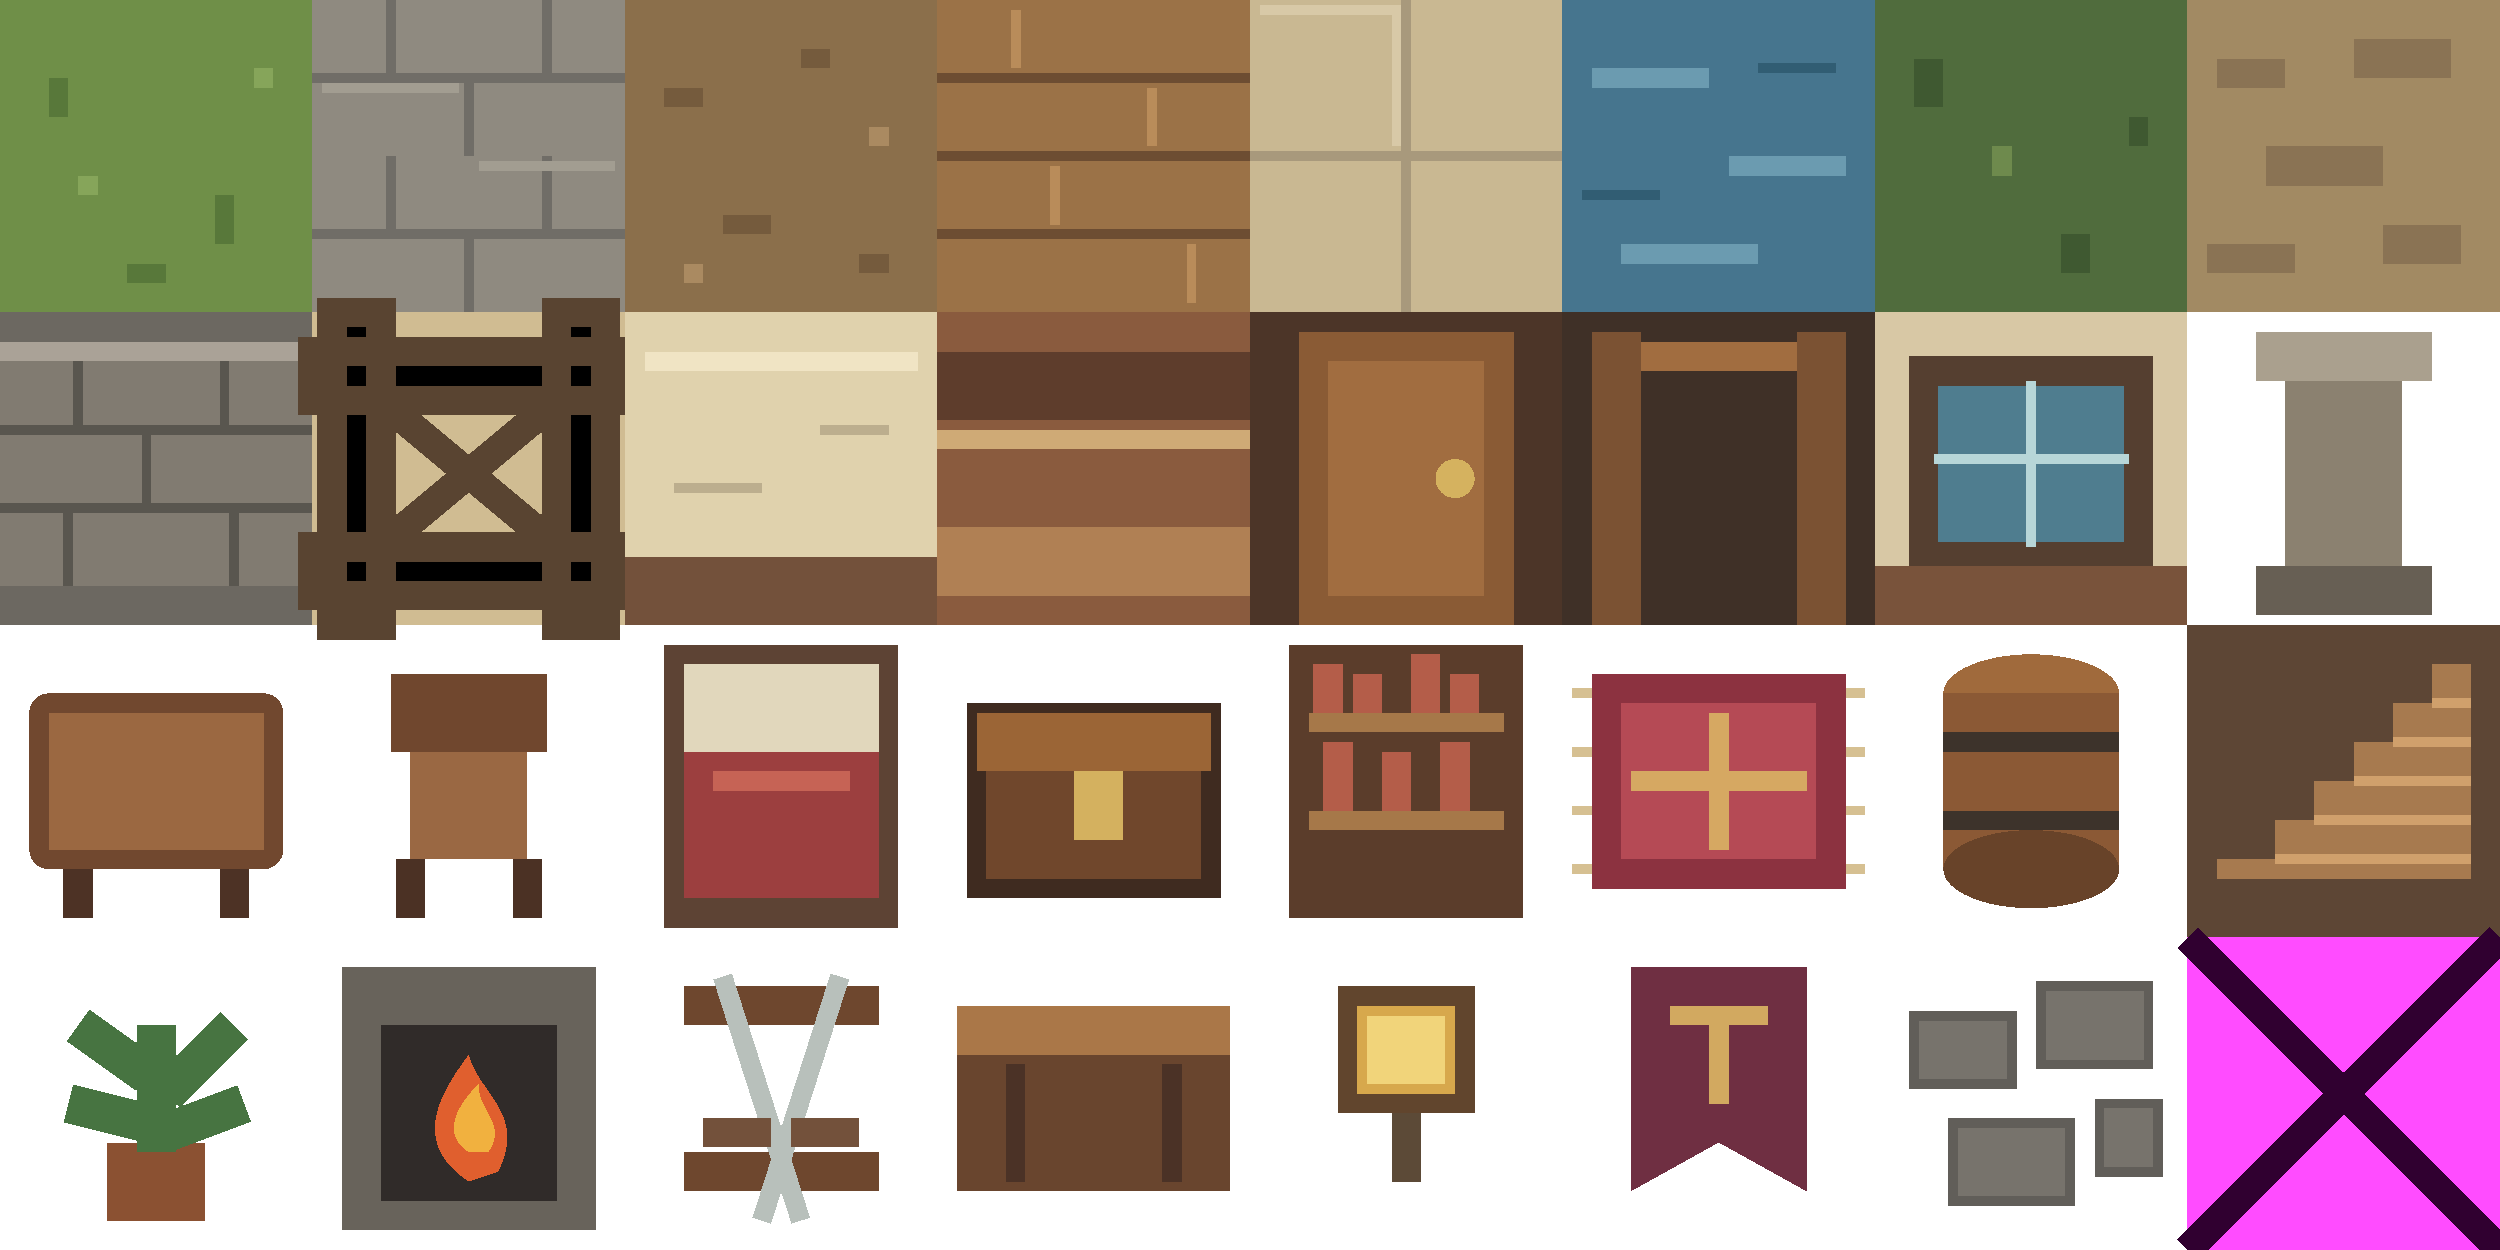
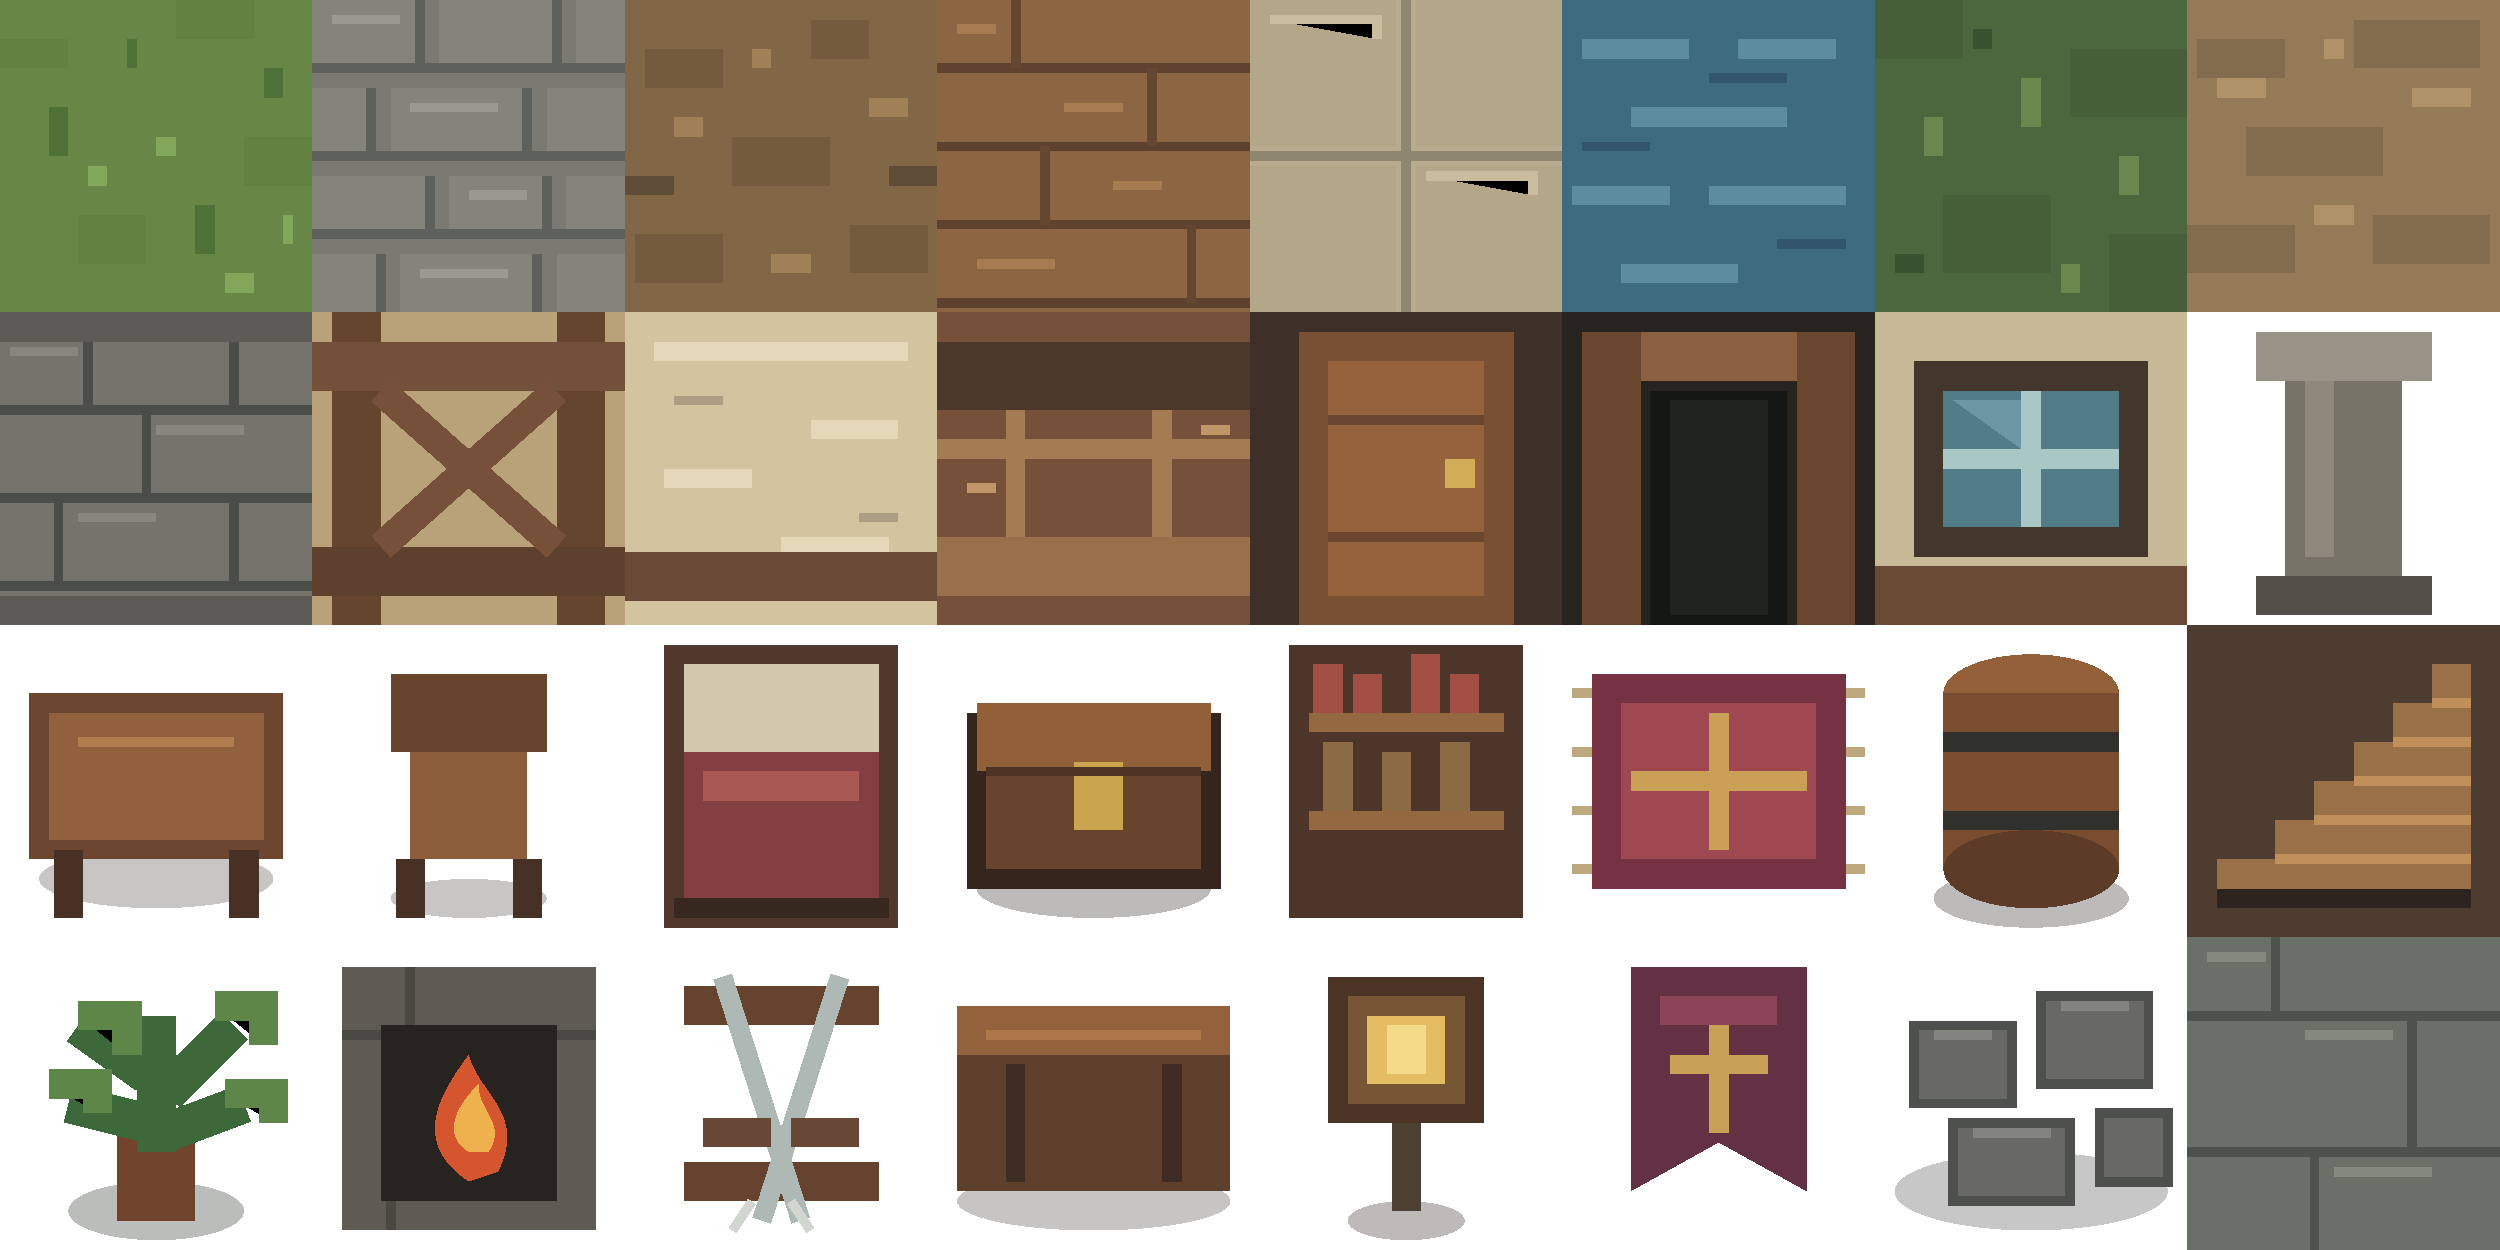
<svg xmlns="http://www.w3.org/2000/svg" width="256" height="128" viewBox="0 0 256 128" shape-rendering="crispEdges">
  <rect width="256" height="128" fill="none" />
  <g transform="translate(0 0)">
-     <rect width="32" height="32" fill="#6f8f48" />
-     <path d="M5 8h2v4H5zM22 20h2v5h-2zM13 27h4v2h-4z" fill="#58783a" />
-     <path d="M8 18h2v2H8zM26 7h2v2h-2z" fill="#86a55a" />
+     <rect width="32" height="32" fill="#688746" />
+     <path d="M0 4h7v3H0zM18 0h8v4h-8zM8 22h7v5H8zM25 14h7v5h-7z" fill="#638141" />
+     <path d="M5 11h2v5H5zM20 21h2v5h-2zM27 7h2v3h-2zM13 4h1v3h-1z" fill="#4f7037" />
+     <path d="M9 17h2v2H9zM23 28h3v2h-3zM29 22h1v3h-1zM16 14h2v2h-2z" fill="#83a75a" />
  </g>
  <g transform="translate(32 0)">
-     <rect width="32" height="32" fill="#8f8a80" />
-     <path d="M0 8h32M0 24h32M8 0v8M24 0v8M16 8v8M8 16v8M24 16v8M16 24v8" stroke="#706d67" />
-     <path d="M1 9h14M17 17h14" stroke="#a29d91" />
+     <rect width="32" height="32" fill="#7b7a72" />
+     <path d="M0 0h11v7H0zM13 0h12v7H13zM27 0h5v7h-5zM0 9h6v7H0zM8 9h14v7H8zM24 9h8v7h-8zM0 18h12v6H0zM14 18h10v6H14zM26 18h6v6h-6zM0 26h7v6H0zM9 26h14v6H9zM25 26h7v6h-7z" fill="#85847b" />
+     <path d="M11 0v7M25 0v7M6 9v7M22 9v7M12 18v6M24 18v6M7 26v6M23 26v6M0 7h32M0 16h32M0 24h32" stroke="#5e605b" />
+     <path d="M2 2h7M10 11h9M16 20h6M11 28h9" stroke="#9a998f" />
  </g>
  <g transform="translate(64 0)">
-     <rect width="32" height="32" fill="#8b6f4b" />
-     <path d="M4 9h4v2H4zM18 5h3v2h-3zM10 22h5v2h-5zM24 26h3v2h-3z" fill="#755b3d" />
-     <path d="M6 27h2v2H6zM25 13h2v2h-2z" fill="#aa8a61" />
+     <rect width="32" height="32" fill="#816746" />
+     <path d="M2 5h8v4H2zM19 2h6v4h-6zM11 14h10v5H11zM1 24h9v5H1zM23 23h8v5h-8z" fill="#755b3d" />
+     <path d="M5 12h3v2H5zM25 10h4v2h-4zM15 26h4v2h-4zM13 5h2v2h-2z" fill="#a08057" />
+     <path d="M0 18h5v2H0zM27 17h5v2h-5z" fill="#604d37" />
  </g>
  <g transform="translate(96 0)">
-     <rect width="32" height="32" fill="#9b7247" />
-     <path d="M0 8h32M0 16h32M0 24h32" stroke="#6d4d32" />
-     <path d="M8 1v6M22 9v6M12 17v6M26 25v6" stroke="#b98c5a" />
+     <rect width="32" height="32" fill="#8c6542" />
+     <path d="M0 7h32M0 15h32M0 23h32M0 31h32" stroke="#5e422f" />
+     <path d="M8 0v7M22 7v8M11 15v8M26 23v8" stroke="#634730" />
+     <path d="M2 3h4M13 11h6M18 19h5M4 27h8" stroke="#a77c50" />
  </g>
  <g transform="translate(128 0)">
-     <rect width="32" height="32" fill="#c9b892" />
-     <path d="M0 16h32M16 0v32" stroke="#a8997c" />
-     <path d="M1 1h14v14" fill="none" stroke="#d8c9a7" />
+     <rect width="32" height="32" fill="#b9ab8d" />
+     <path d="M0 0h15v15H0zM17 0h15v15H17zM0 17h15v15H0zM17 17h15v15H17z" fill="#b4a688" />
+     <path d="M0 16h32M16 0v32" stroke="#8f866f" />
+     <path d="M2 2h11v2M18 18h11v2" stroke="#cabd9e" />
  </g>
  <g transform="translate(160 0)">
-     <rect width="32" height="32" fill="#46758e" />
-     <path d="M3 8h12M17 17h12M6 26h14" stroke="#6b9bb0" stroke-width="2" />
-     <path d="M20 7h8M2 20h8" stroke="#315d73" />
+     <rect width="32" height="32" fill="#3f6b80" />
+     <path d="M2 5h11M18 5h10M7 12h16M1 20h10M15 20h14M6 28h12" stroke="#5d8ca0" stroke-width="2" />
+     <path d="M15 8h8M22 25h7M2 15h7" stroke="#31566b" />
  </g>
  <g transform="translate(192 0)">
-     <rect width="32" height="32" fill="#506c3d" />
-     <path d="M4 6h3v5H4zM19 24h3v4h-3zM26 12h2v3h-2z" fill="#3f5931" />
-     <path d="M12 15h2v3h-2z" fill="#6e8a4d" />
+     <rect width="32" height="32" fill="#4c673d" />
+     <path d="M0 0h9v6H0zM20 5h12v7H20zM7 20h11v8H7zM24 24h8v8H24z" fill="#465f38" />
+     <path d="M5 12h2v4H5zM15 8h2v5h-2zM25 16h2v4h-2zM19 27h2v3h-2z" fill="#6b874d" />
+     <path d="M10 3h2v2H10zM2 26h3v2H2z" fill="#38512e" />
  </g>
  <g transform="translate(224 0)">
-     <rect width="32" height="32" fill="#a28a63" />
-     <path d="M3 6h7v3H3zM17 4h10v4H17zM8 15h12v4H8zM2 25h9v3H2zM20 23h8v4h-8z" fill="#8a7354" />
+     <rect width="32" height="32" fill="#947a57" />
+     <path d="M1 4h9v4H1zM17 2h13v5H17zM6 13h14v5H6zM0 23h11v5H0zM19 22h12v5H19z" fill="#836b4d" />
+     <path d="M3 9h5M23 10h6M13 22h4M14 5h2" stroke="#b09268" stroke-width="2" />
  </g>
  <g transform="translate(0 32)">
-     <rect width="32" height="32" fill="#6c6861" />
-     <rect y="4" width="32" height="24" fill="#817b71" />
-     <path d="M0 12h32M0 20h32M8 4v8M23 4v8M15 12v8M7 20v8M24 20v8" stroke="#59564f" />
-     <path d="M0 4h32" stroke="#aaa297" stroke-width="2" />
+     <rect width="32" height="32" fill="#5c5b56" />
+     <rect y="3" width="32" height="26" fill="#74736c" />
+     <path d="M0 10h32M0 19h32M0 28h32M9 3v7M24 3v7M15 10v9M6 19v9M24 19v9" stroke="#4b4d49" />
+     <path d="M1 4h7M16 12h9M8 21h8" stroke="#88877f" />
  </g>
  <g transform="translate(32 32)">
-     <rect width="32" height="32" fill="#d0bc92" />
-     <path d="M2 0h5v32H2zM25 0h5v32h-5zM0 4h32v5H0zM0 24h32v5H0zM7 9l18 15M25 9L7 24" stroke="#594431" stroke-width="3" />
+     <rect width="32" height="32" fill="#b9a17a" />
+     <rect x="2" width="5" height="32" fill="#66452e" />
+     <rect x="25" width="5" height="32" fill="#66452e" />
+     <rect y="3" width="32" height="5" fill="#725039" />
+     <rect y="24" width="32" height="5" fill="#5d402d" />
+     <path d="M7 8l18 16M25 8L7 24" stroke="#765038" stroke-width="3" />
  </g>
  <g transform="translate(64 32)">
-     <rect width="32" height="32" fill="#e0d2ad" />
-     <rect y="25" width="32" height="7" fill="#73513b" />
-     <path d="M2 5h28" stroke="#f0e4c4" stroke-width="2" />
-     <path d="M5 18h9M20 12h7" stroke="#bcae8e" />
+     <rect width="32" height="32" fill="#d1c49f" />
+     <path d="M3 4h26M4 17h9M19 12h9M16 24h11" stroke="#e4d8b9" stroke-width="2" />
+     <path d="M0 27h32" stroke="#684a36" stroke-width="5" />
+     <path d="M5 9h5M24 21h4" stroke="#ac9e82" />
  </g>
  <g transform="translate(96 32)">
-     <rect width="32" height="32" fill="#8a5b3e" />
-     <rect y="4" width="32" height="7" fill="#5e3d2c" />
-     <rect y="22" width="32" height="7" fill="#b08054" />
-     <path d="M0 13h32" stroke="#cfaa76" stroke-width="2" />
+     <rect width="32" height="32" fill="#765039" />
+     <rect y="3" width="32" height="7" fill="#4c372b" />
+     <rect y="23" width="32" height="6" fill="#9a704c" />
+     <path d="M0 14h32M8 10v13M23 10v13" stroke="#a57b54" stroke-width="2" />
+     <path d="M3 18h3M27 12h3" stroke="#c09667" />
  </g>
  <g transform="translate(128 32)">
-     <rect width="32" height="32" fill="#4c3528" />
-     <rect x="5" y="2" width="22" height="30" fill="#8a5b35" />
-     <rect x="8" y="5" width="16" height="24" fill="#a16d40" />
-     <circle cx="21" cy="17" r="2" fill="#d5b25f" />
+     <rect width="32" height="32" fill="#3e3028" />
+     <rect x="5" y="2" width="22" height="30" fill="#795033" />
+     <rect x="8" y="5" width="16" height="24" fill="#95623b" />
+     <path d="M8 11h16M8 23h16" stroke="#6b462f" />
+     <rect x="20" y="15" width="3" height="3" fill="#d2ad57" />
  </g>
  <g transform="translate(160 32)">
-     <rect width="32" height="32" fill="#3f3027" />
-     <rect x="3" y="2" width="5" height="30" fill="#7b5233" />
-     <rect x="24" y="2" width="5" height="30" fill="#7b5233" />
-     <rect x="8" y="3" width="16" height="3" fill="#a16d40" />
+     <rect width="32" height="32" fill="#27231f" />
+     <rect x="2" y="2" width="6" height="30" fill="#69472f" />
+     <rect x="24" y="2" width="6" height="30" fill="#69472f" />
+     <rect x="8" y="2" width="16" height="5" fill="#8b6040" />
+     <path d="M9 8h14v24H9z" fill="#151714" />
+     <path d="M11 9h10v22H11z" fill="#20231e" />
  </g>
  <g transform="translate(192 32)">
-     <rect width="32" height="32" fill="#d8c8a5" />
-     <rect x="5" y="6" width="22" height="19" fill="#4f7d8f" stroke="#553f30" stroke-width="3" />
-     <path d="M16 7v17M6 15h20" stroke="#b7d6d8" />
-     <rect y="26" width="32" height="6" fill="#79533b" />
+     <rect width="32" height="32" fill="#c7b995" />
+     <rect x="4" y="5" width="24" height="20" fill="#43362c" />
+     <rect x="7" y="8" width="18" height="14" fill="#527c88" />
+     <path d="M16 8v14M7 15h18" stroke="#a8c7c5" stroke-width="2" />
+     <path d="M8 9h7v5" fill="#6e98a1" />
+     <rect y="26" width="32" height="6" fill="#6b4a35" />
  </g>
  <g transform="translate(224 32)">
    <rect width="32" height="32" fill="none" />
-     <rect x="10" y="3" width="12" height="26" fill="#8b8170" />
-     <rect x="7" y="2" width="18" height="5" fill="#aaa08e" />
-     <rect x="7" y="26" width="18" height="5" fill="#675f54" />
+     <rect x="10" y="4" width="12" height="24" fill="#777267" />
+     <rect x="7" y="2" width="18" height="5" fill="#999286" />
+     <rect x="7" y="27" width="18" height="4" fill="#554f49" />
+     <rect x="12" y="7" width="3" height="18" fill="#8e887d" />
  </g>
  <g transform="translate(0 64)">
    <rect width="32" height="32" fill="none" />
-     <rect x="3" y="7" width="26" height="18" rx="2" fill="#71482f" />
-     <rect x="5" y="9" width="22" height="14" fill="#9b6841" />
-     <path d="M8 25v5M24 25v5" stroke="#4d3225" stroke-width="3" />
+     <ellipse cx="16" cy="26" rx="12" ry="3" fill="#221b17" opacity=".25" />
+     <rect x="3" y="7" width="26" height="17" fill="#6c452e" />
+     <rect x="5" y="9" width="22" height="13" fill="#91613d" />
+     <path d="M7 23v7M25 23v7" stroke="#483025" stroke-width="3" />
+     <path d="M8 12h16" stroke="#b27d4e" />
  </g>
  <g transform="translate(32 64)">
    <rect width="32" height="32" fill="none" />
-     <rect x="8" y="5" width="16" height="8" fill="#70472e" />
-     <rect x="10" y="13" width="12" height="11" fill="#9a6843" />
-     <path d="M10 24v6M22 24v6" stroke="#4b3124" stroke-width="3" />
+     <ellipse cx="16" cy="28" rx="8" ry="2" fill="#221b17" opacity=".25" />
+     <rect x="8" y="5" width="16" height="8" fill="#68442d" />
+     <rect x="10" y="13" width="12" height="11" fill="#8c5e3c" />
+     <path d="M10 24v6M22 24v6" stroke="#473024" stroke-width="3" />
  </g>
  <g transform="translate(64 64)">
    <rect width="32" height="32" fill="none" />
-     <rect x="4" y="2" width="24" height="29" fill="#5d4334" />
-     <rect x="6" y="4" width="20" height="9" fill="#e1d7bc" />
-     <rect x="6" y="13" width="20" height="15" fill="#9c3f3f" />
-     <path d="M9 16h14" stroke="#c66355" stroke-width="2" />
+     <rect x="4" y="2" width="24" height="29" fill="#50382d" />
+     <rect x="6" y="4" width="20" height="9" fill="#d3c8ae" />
+     <rect x="6" y="13" width="20" height="15" fill="#843f42" />
+     <rect x="8" y="15" width="16" height="3" fill="#a95854" />
+     <path d="M5 29h22" stroke="#36271f" stroke-width="2" />
  </g>
  <g transform="translate(96 64)">
    <rect width="32" height="32" fill="none" />
-     <rect x="4" y="9" width="24" height="18" fill="#70472c" stroke="#3f2b20" stroke-width="2" />
-     <rect x="4" y="9" width="24" height="6" fill="#9b6536" />
-     <rect x="14" y="15" width="5" height="7" fill="#d4b15f" />
+     <ellipse cx="16" cy="27" rx="12" ry="3" fill="#201a16" opacity=".3" />
+     <rect x="4" y="10" width="24" height="16" fill="#68442c" stroke="#36251c" stroke-width="2" />
+     <rect x="4" y="8" width="24" height="7" fill="#916039" />
+     <rect x="14" y="14" width="5" height="7" fill="#c9a54e" />
+     <path d="M5 15h22" stroke="#4f3425" />
  </g>
  <g transform="translate(128 64)">
    <rect width="32" height="32" fill="none" />
-     <rect x="4" y="2" width="24" height="28" fill="#5b3d2b" />
-     <path d="M6 10h20M6 20h20" stroke="#a67849" stroke-width="2" />
-     <path d="M8 4v5M12 5v4M18 3v6M22 5v4M9 12v7M15 13v6M21 12v7" stroke="#b45d49" stroke-width="3" />
+     <rect x="4" y="2" width="24" height="28" fill="#4d3629" />
+     <path d="M6 10h20M6 20h20" stroke="#946840" stroke-width="2" />
+     <path d="M8 4v5M12 5v4M18 3v6M22 5v4" stroke="#a34e42" stroke-width="3" />
+     <path d="M9 12v7M15 13v6M21 12v7" stroke="#8a6b45" stroke-width="3" />
  </g>
  <g transform="translate(160 64)">
    <rect width="32" height="32" fill="none" />
-     <rect x="3" y="5" width="26" height="22" fill="#8c3240" />
-     <rect x="6" y="8" width="20" height="16" fill="#b54a55" />
-     <path d="M7 16h18M16 9v14" stroke="#d6a862" stroke-width="2" />
-     <path d="M3 7h-2M3 13h-2M3 19h-2M3 25h-2M29 7h2M29 13h2M29 19h2M29 25h2" stroke="#d6c092" />
+     <rect x="3" y="5" width="26" height="22" fill="#763243" />
+     <rect x="6" y="8" width="20" height="16" fill="#9f4851" />
+     <path d="M7 16h18M16 9v14" stroke="#caa057" stroke-width="2" />
+     <path d="M3 7h-2M3 13h-2M3 19h-2M3 25h-2M29 7h2M29 13h2M29 19h2M29 25h2" stroke="#bea97f" />
  </g>
  <g transform="translate(192 64)">
    <rect width="32" height="32" fill="none" />
-     <ellipse cx="16" cy="7" rx="9" ry="4" fill="#a06a3c" />
-     <rect x="7" y="7" width="18" height="18" fill="#8b5935" />
-     <ellipse cx="16" cy="25" rx="9" ry="4" fill="#684329" />
-     <path d="M7 12h18M7 20h18" stroke="#3d332b" stroke-width="2" />
+     <ellipse cx="16" cy="28" rx="10" ry="3" fill="#201a16" opacity=".3" />
+     <ellipse cx="16" cy="7" rx="9" ry="4" fill="#936039" />
+     <rect x="7" y="7" width="18" height="18" fill="#7a4d31" />
+     <ellipse cx="16" cy="25" rx="9" ry="4" fill="#5c3b28" />
+     <path d="M7 12h18M7 20h18" stroke="#30302d" stroke-width="2" />
  </g>
  <g transform="translate(224 64)">
-     <rect width="32" height="32" fill="#5d4635" />
-     <path d="M3 26h26V4H25v4H21v4H17v4H13v4H9v4H3z" fill="#a77a4f" />
-     <path d="M9 24h20M13 20h16M17 16h12M21 12h8M25 8h4" stroke="#d0a06c" />
+     <rect width="32" height="32" fill="#4e3c30" />
+     <path d="M3 27h26V4H25v4H21v4H17v4H13v4H9v4H3z" fill="#9a7049" />
+     <path d="M9 24h20M13 20h16M17 16h12M21 12h8M25 8h4" stroke="#c18f5a" />
+     <path d="M3 28h26" stroke="#2d241f" stroke-width="2" />
  </g>
  <g transform="translate(0 96)">
    <rect width="32" height="32" fill="none" />
-     <rect x="11" y="21" width="10" height="8" fill="#8b5132" />
-     <path d="M16 22V9M15 14L8 9M17 16l7-7M15 19l-8-2M17 20l8-3" stroke="#477441" stroke-width="4" />
+     <ellipse cx="16" cy="28" rx="9" ry="3" fill="#192017" opacity=".3" />
+     <rect x="12" y="20" width="8" height="9" fill="#70442d" />
+     <path d="M16 22V8M15 14L8 9M17 16l7-7M15 19l-8-2M17 20l8-3" stroke="#3d6839" stroke-width="4" />
+     <path d="M8 8h5v4M22 7h5v4M5 15h5v3M23 16h5v3" stroke="#5d8648" stroke-width="3" />
  </g>
  <g transform="translate(32 96)">
    <rect width="32" height="32" fill="none" />
-     <rect x="3" y="3" width="26" height="27" fill="#68635b" />
-     <rect x="7" y="9" width="18" height="18" fill="#302b29" />
-     <path d="M16 25c-6-4-3-9 0-13 1 4 6 6 3 12z" fill="#e05f2e" />
-     <path d="M16 22c-3-2-1-5 1-7 0 3 3 4 1 7z" fill="#f1b13f" />
+     <rect x="3" y="3" width="26" height="27" fill="#5e5a54" />
+     <path d="M3 10h26M10 3v7M22 10v8M8 18v12" stroke="#494843" />
+     <rect x="7" y="9" width="18" height="18" fill="#272321" />
+     <path d="M16 25c-6-4-3-9 0-13 1 4 6 6 3 12z" fill="#d4552e" />
+     <path d="M16 22c-3-2-1-5 1-7 0 3 3 4 1 7z" fill="#efb14d" />
  </g>
  <g transform="translate(64 96)">
    <rect width="32" height="32" fill="none" />
-     <path d="M6 7h20M6 24h20" stroke="#6e472e" stroke-width="4" />
-     <path d="M10 4l8 25M22 4l-8 25" stroke="#b8c0bb" stroke-width="2" />
-     <path d="M8 20h7M17 20h7" stroke="#73513b" stroke-width="3" />
+     <path d="M6 7h20M6 25h20" stroke="#65432e" stroke-width="4" />
+     <path d="M10 4l8 25M22 4l-8 25" stroke="#aeb8b5" stroke-width="2" />
+     <path d="M8 20h7M17 20h7" stroke="#674735" stroke-width="3" />
+     <path d="M17 27l2 3M13 27l-2 3" stroke="#d1d6d1" />
  </g>
  <g transform="translate(96 96)">
    <rect width="32" height="32" fill="none" />
-     <rect x="2" y="8" width="28" height="18" fill="#69452e" />
-     <rect x="2" y="7" width="28" height="5" fill="#aa7748" />
-     <path d="M8 13v12M24 13v12" stroke="#4b3226" stroke-width="2" />
+     <ellipse cx="16" cy="27" rx="14" ry="3" fill="#201914" opacity=".25" />
+     <rect x="2" y="8" width="28" height="18" fill="#5f402c" />
+     <rect x="2" y="7" width="28" height="5" fill="#93613b" />
+     <path d="M8 13v12M24 13v12" stroke="#3f2c22" stroke-width="2" />
+     <path d="M5 10h22" stroke="#ad7748" />
  </g>
  <g transform="translate(128 96)">
    <rect width="32" height="32" fill="none" />
-     <path d="M16 6v19" stroke="#5c4a37" stroke-width="3" />
-     <rect x="10" y="6" width="12" height="11" fill="#d7a84c" stroke="#61452d" stroke-width="2" />
-     <rect x="12" y="8" width="8" height="7" fill="#f1d47a" />
+     <ellipse cx="16" cy="29" rx="6" ry="2" fill="#201914" opacity=".3" />
+     <path d="M16 7v21" stroke="#4b4032" stroke-width="3" />
+     <rect x="9" y="5" width="14" height="13" fill="#765635" stroke="#4b3425" stroke-width="2" />
+     <rect x="12" y="8" width="8" height="7" fill="#e4bd63" />
+     <rect x="14" y="9" width="4" height="5" fill="#f4db8a" />
  </g>
  <g transform="translate(160 96)">
    <rect width="32" height="32" fill="none" />
-     <path d="M7 3h18v23l-9-5-9 5z" fill="#6f2f42" />
-     <path d="M11 8h10M16 7v10" stroke="#d2a960" stroke-width="2" />
+     <path d="M7 3h18v23l-9-5-9 5z" fill="#633044" />
+     <path d="M10 6h12v3H10z" fill="#8c4557" />
+     <path d="M11 13h10M16 9v11" stroke="#c8a156" stroke-width="2" />
  </g>
  <g transform="translate(192 96)">
    <rect width="32" height="32" fill="none" />
-     <path d="M4 8h10v7H4zM17 5h11v8H17zM8 19h12v8H8zM23 17h6v7h-6z" fill="#77736c" stroke="#615e59" />
+     <ellipse cx="16" cy="26" rx="14" ry="4" fill="#1f211e" opacity=".25" />
+     <path d="M4 9h10v8H4zM17 6h11v9H17zM8 19h12v8H8zM23 18h7v7h-7z" fill="#686964" stroke="#4d504d" />
+     <path d="M6 10h6M19 7h7M10 20h8" stroke="#83847e" />
  </g>
  <g transform="translate(224 96)">
-     <rect width="32" height="32" fill="#ff00ff" fill-opacity=".7" />
-     <path d="M0 0l32 32M32 0L0 32" stroke="#300030" stroke-width="3" />
+     <rect width="32" height="32" fill="#697067" />
+     <path d="M0 8h32M0 22h32M9 0v8M23 8v14M13 22v10" stroke="#4c534c" />
+     <path d="M2 2h6M12 10h9M15 24h10" stroke="#82897f" />
  </g>
</svg>
